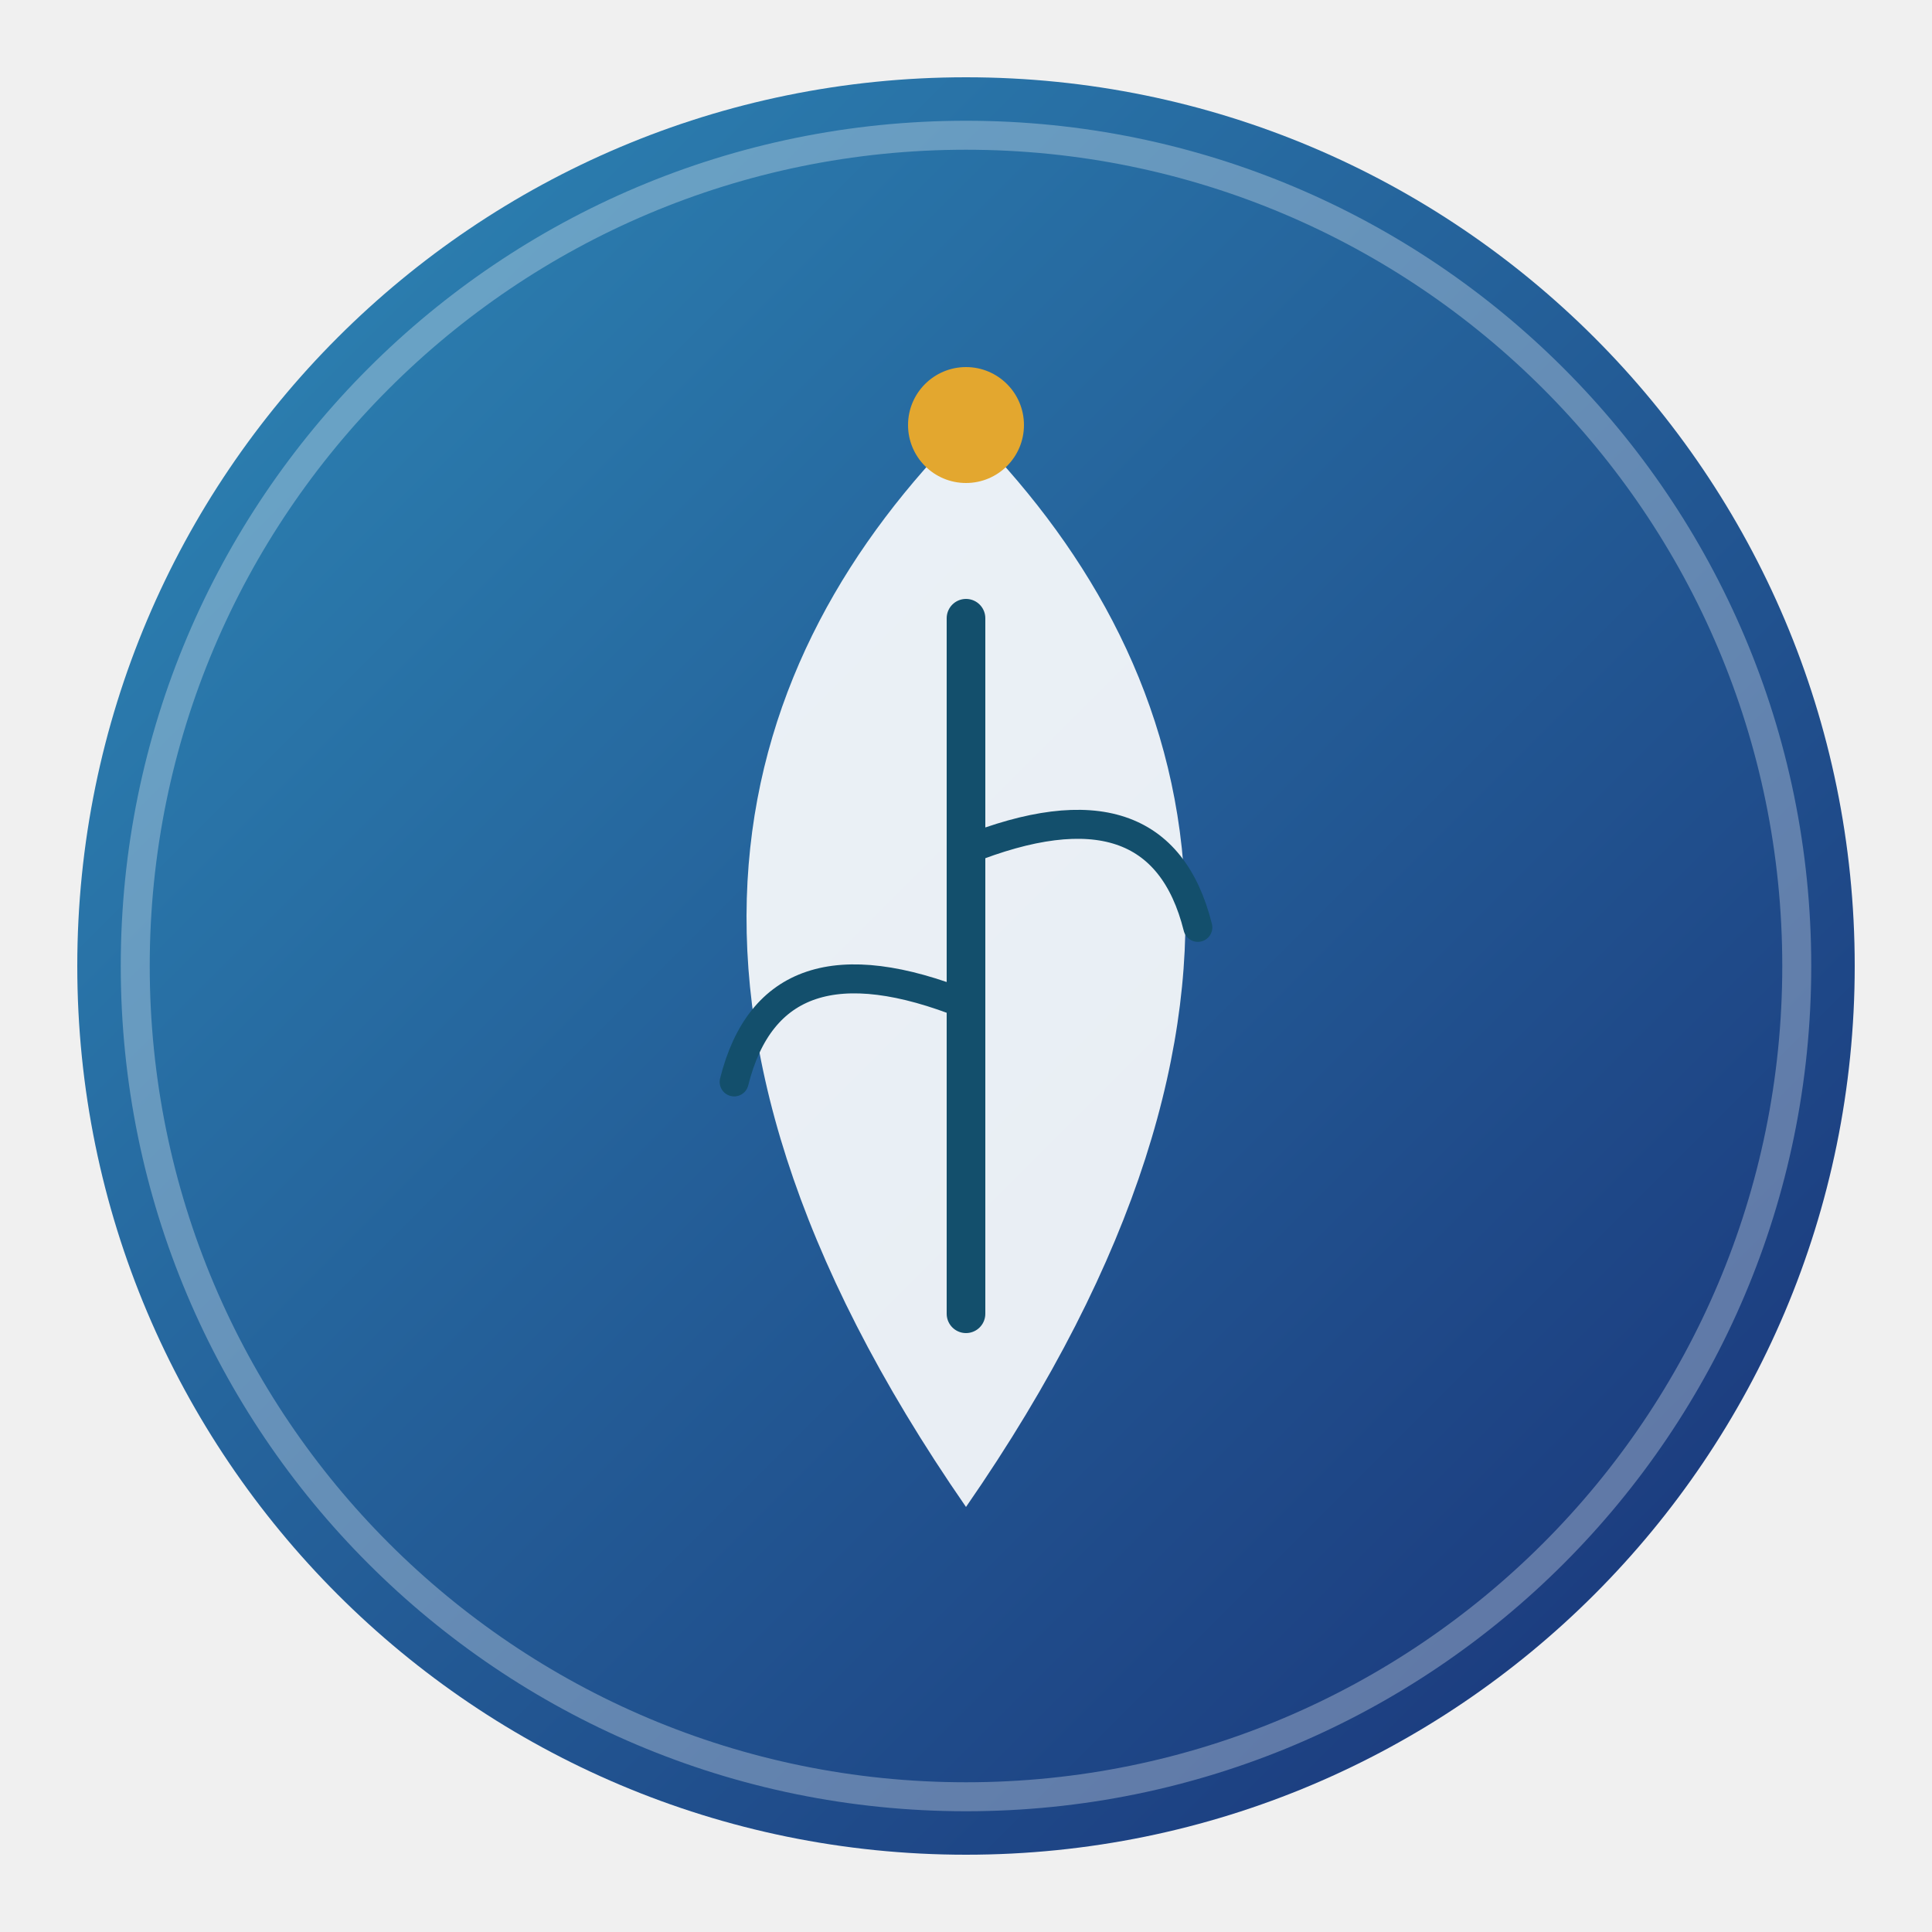
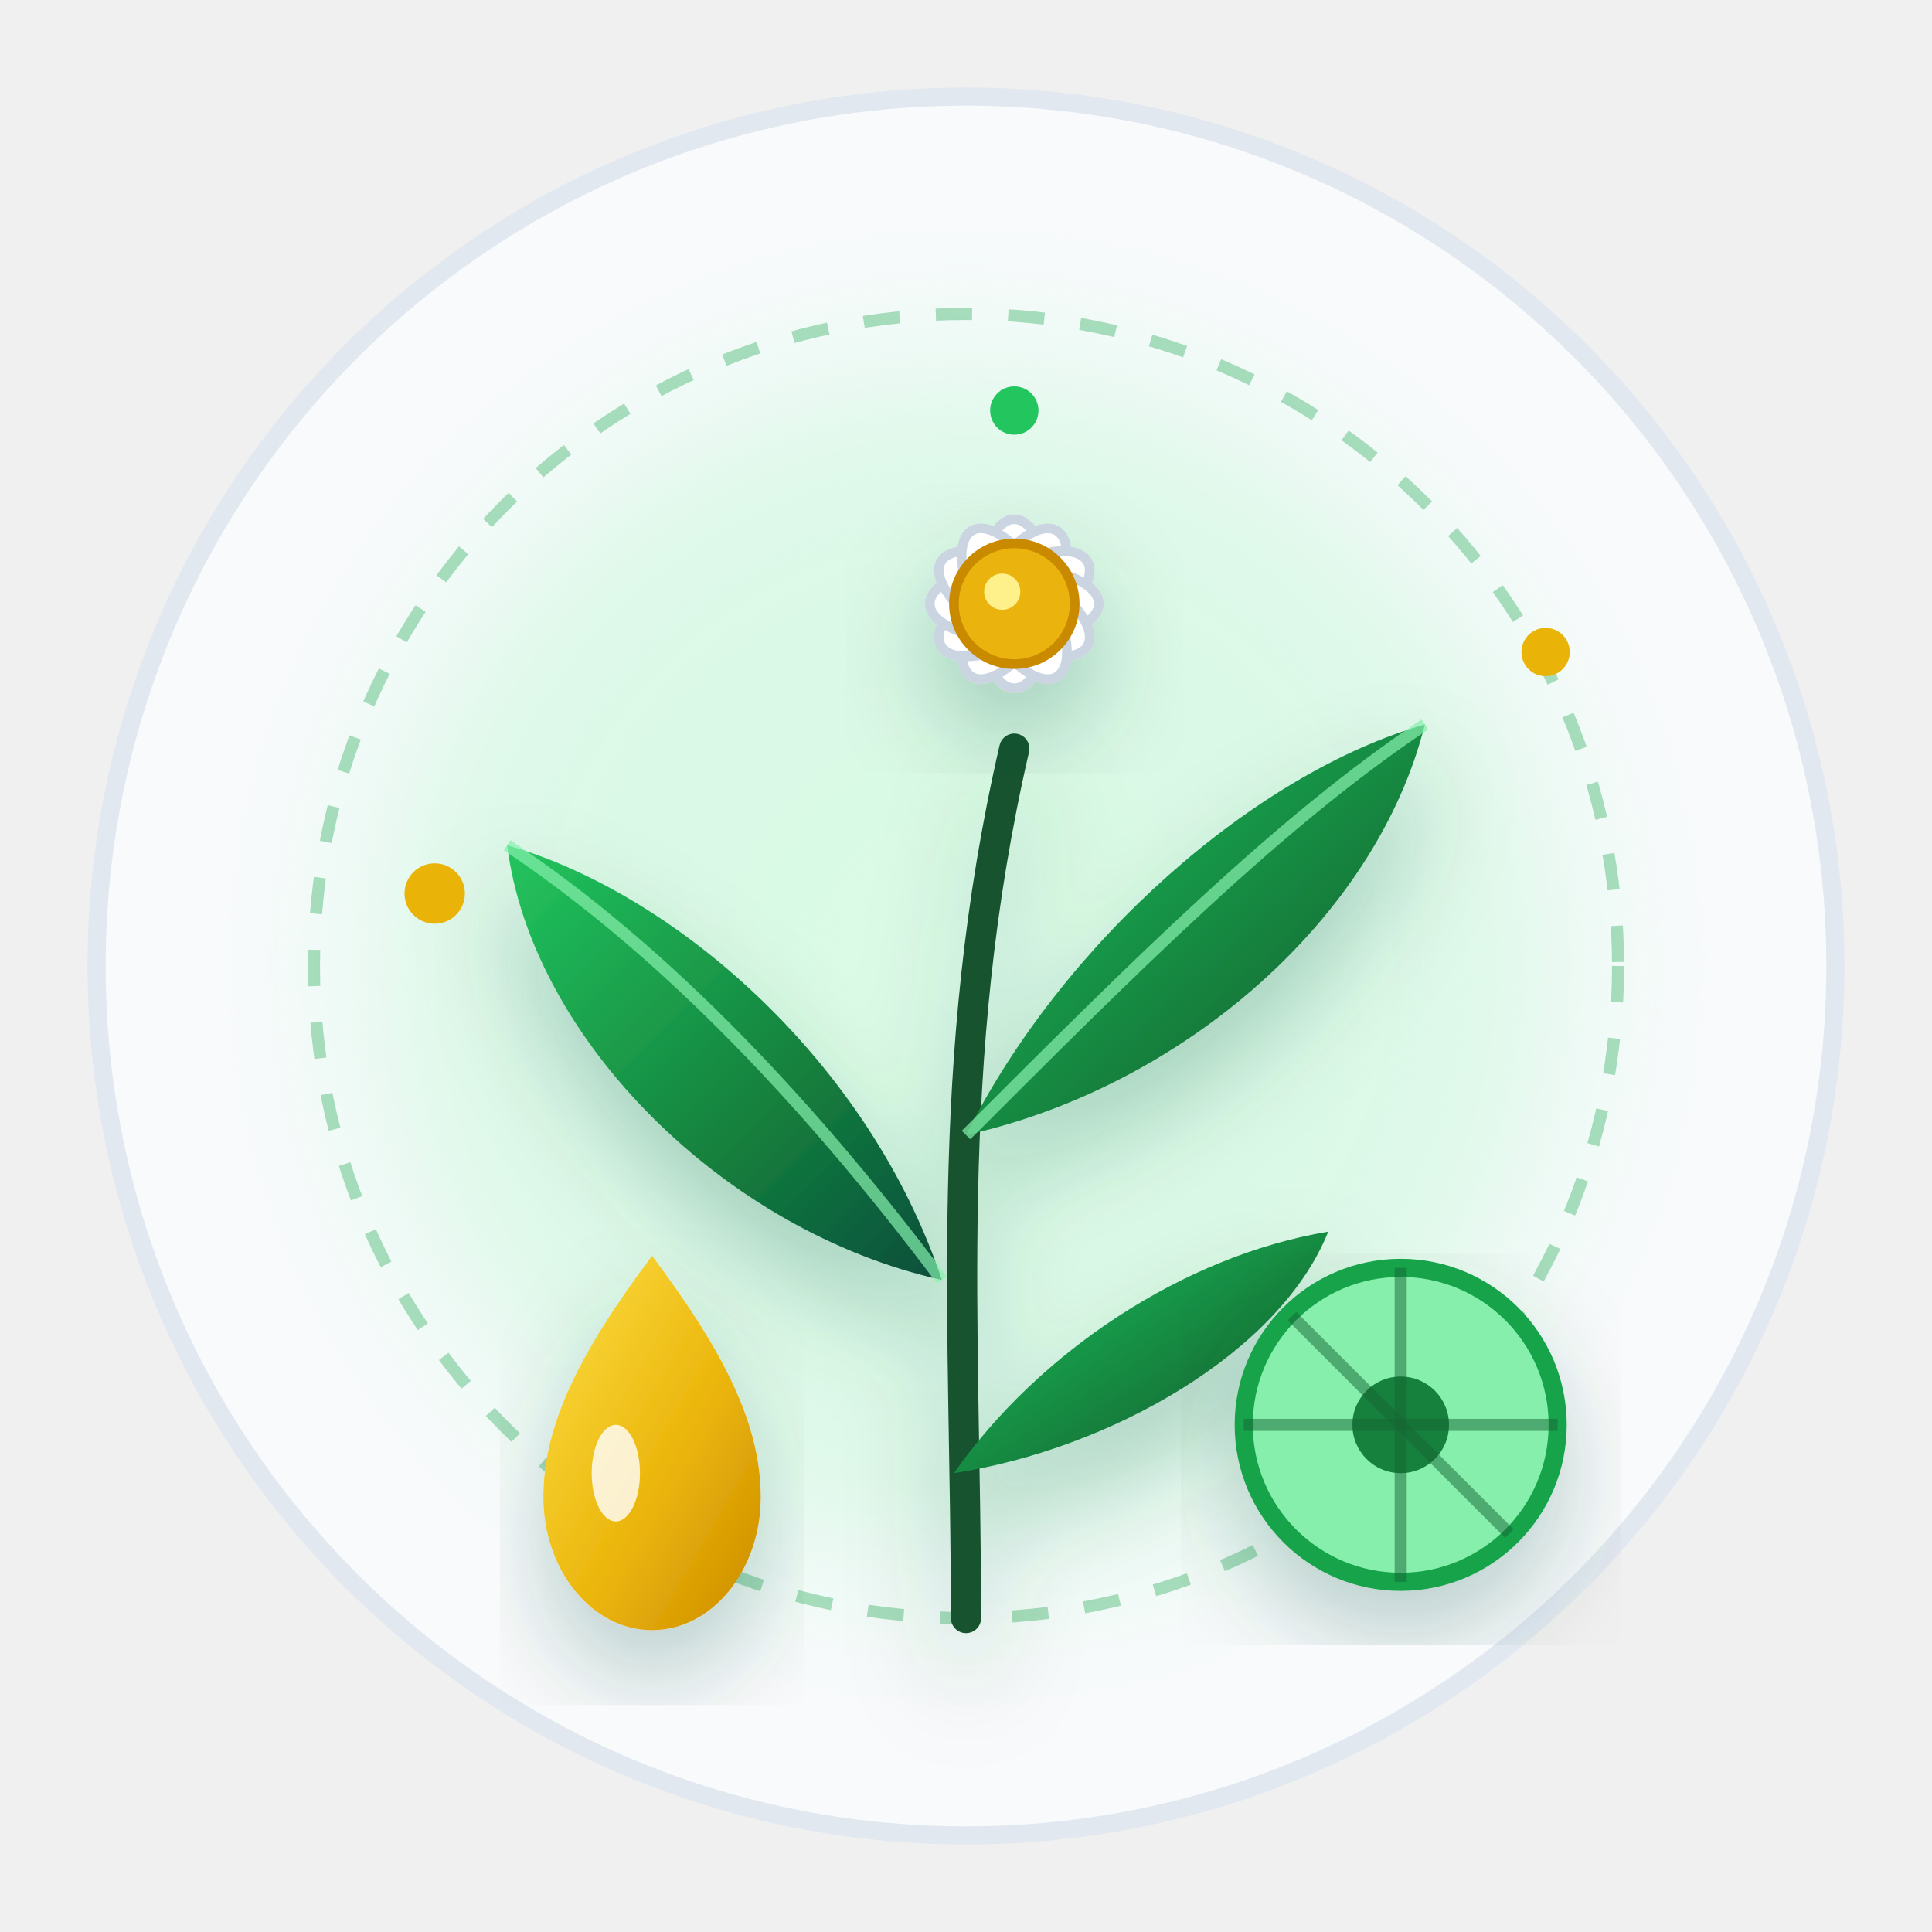
- <svg xmlns="http://www.w3.org/2000/svg" viewBox="0 0 100 100" width="100" height="100">
+ <svg xmlns="http://www.w3.org/2000/svg" viewBox="0 0 160 160" width="160" height="160">
  <defs>
-     <linearGradient id="catGrad4" x1="0%" y1="0%" x2="100%" y2="100%">
-       <stop offset="0%" stop-color="hsl(200, 60%, 45%)" />
-       <stop offset="100%" stop-color="hsl(225, 65%, 28%)" />
+     <radialGradient id="hairAura" cx="50%" cy="50%" r="50%">
+       <stop offset="0%" stop-color="#DCFCE7" stop-opacity="0.95" />
+       <stop offset="70%" stop-color="#BBF7D0" stop-opacity="0.4" />
+       <stop offset="100%" stop-color="#DCFCE7" stop-opacity="0" />
+     </radialGradient>
+     <linearGradient id="hairLeaf" x1="0%" y1="0%" x2="100%" y2="100%">
+       <stop offset="0%" stop-color="#22C55E" />
+       <stop offset="60%" stop-color="#15803D" />
+       <stop offset="100%" stop-color="#064E3B" />
    </linearGradient>
+     <linearGradient id="hairOil" x1="0%" y1="0%" x2="100%" y2="100%">
+       <stop offset="0%" stop-color="#FDE047" />
+       <stop offset="60%" stop-color="#EAB308" />
+       <stop offset="100%" stop-color="#CA8A04" />
+     </linearGradient>
+     <filter id="hairShadow" x="-20%" y="-20%" width="140%" height="140%">
+       <feDropShadow dx="0" dy="4" stdDeviation="4" flood-color="#064E3B" flood-opacity="0.25" />
+     </filter>
  </defs>
-   <circle cx="50" cy="50" r="46" fill="url(#catGrad4)" />
-   <circle cx="50" cy="50" r="43" fill="none" stroke="#FFFFFF" stroke-width="1.5" stroke-opacity="0.3" />
-   <path d="M50 22 C62 34 68 52 50 78 C32 52 38 34 50 22 Z" fill="#FFFFFF" fill-opacity="0.9" />
-   <path d="M50 32 L50 68" stroke="hsl(200, 70%, 25%)" stroke-width="2" stroke-linecap="round" />
-   <path d="M50 44 Q60 40 62 48" stroke="hsl(200, 70%, 25%)" stroke-width="1.5" stroke-linecap="round" fill="none" />
-   <path d="M50 52 Q40 48 38 56" stroke="hsl(200, 70%, 25%)" stroke-width="1.5" stroke-linecap="round" fill="none" />
-   <circle cx="50" cy="22" r="3" fill="#E3A72F" />
+   <circle cx="80" cy="80" r="72" fill="#F8FAFC" stroke="#E2E8F0" stroke-width="1.5" />
+   <circle cx="80" cy="80" r="62" fill="url(#hairAura)" />
+   <g opacity="0.35" stroke="#16A34A" stroke-width="1" fill="none">
+     <circle cx="80" cy="80" r="54" stroke-dasharray="3 3" />
+   </g>
+   <g filter="url(#hairShadow)">
+     <path d="M80 134 C80 110 78 88 84 62" stroke="#14532D" stroke-width="2.5" stroke-linecap="round" fill="none" />
+     <path d="M78 106 C60 102 44 86 42 70 C56 74 72 88 78 106 Z" fill="url(#hairLeaf)" />
+     <path d="M42 70 C54 78 66 90 78 106" stroke="#86EFAC" stroke-width="1" fill="none" opacity="0.7" />
+     <path d="M80 94 C98 90 114 76 118 60 C104 64 88 78 80 94 Z" fill="url(#hairLeaf)" />
+     <path d="M118 60 C106 68 94 80 80 94" stroke="#86EFAC" stroke-width="1" fill="none" opacity="0.7" />
+     <path d="M79 122 C92 120 106 112 110 102 C98 104 86 112 79 122 Z" fill="url(#hairLeaf)" />
+   </g>
+   <g filter="url(#hairShadow)">
+     <g fill="#FFFFFF" stroke="#CBD5E1" stroke-width="0.8">
+       <ellipse cx="84" cy="50" rx="3" ry="7" />
+       <ellipse cx="84" cy="50" rx="3" ry="7" transform="rotate(30 84 50)" />
+       <ellipse cx="84" cy="50" rx="3" ry="7" transform="rotate(60 84 50)" />
+       <ellipse cx="84" cy="50" rx="3" ry="7" transform="rotate(90 84 50)" />
+       <ellipse cx="84" cy="50" rx="3" ry="7" transform="rotate(120 84 50)" />
+       <ellipse cx="84" cy="50" rx="3" ry="7" transform="rotate(150 84 50)" />
+     </g>
+     <circle cx="84" cy="50" r="5" fill="#EAB308" stroke="#CA8A04" stroke-width="0.8" />
+     <circle cx="83" cy="49" r="1.5" fill="#FEF08A" />
+   </g>
+   <g filter="url(#hairShadow)">
+     <path d="M54 104 C48 112 45 118 45 124 C45 130 49 135 54 135 C59 135 63 130 63 124 C63 118 60 112 54 104 Z" fill="url(#hairOil)" />
+     <ellipse cx="51" cy="122" rx="2" ry="4" fill="#FFFFFF" opacity="0.8" />
+   </g>
+   <g filter="url(#hairShadow)">
+     <circle cx="116" cy="118" r="13" fill="#86EFAC" stroke="#16A34A" stroke-width="1.5" />
+     <circle cx="116" cy="118" r="4" fill="#15803D" />
+     <path d="M116 105 L116 131" stroke="#166534" stroke-width="1" opacity="0.5" />
+     <path d="M103 118 L129 118" stroke="#166534" stroke-width="1" opacity="0.5" />
+     <path d="M107 109 L125 127" stroke="#166534" stroke-width="1" opacity="0.5" />
+   </g>
+   <circle cx="84" cy="34" r="2" fill="#22C55E" />
+   <circle cx="36" cy="74" r="2.5" fill="#EAB308" />
+   <circle cx="128" cy="54" r="2" fill="#EAB308" />
</svg>
